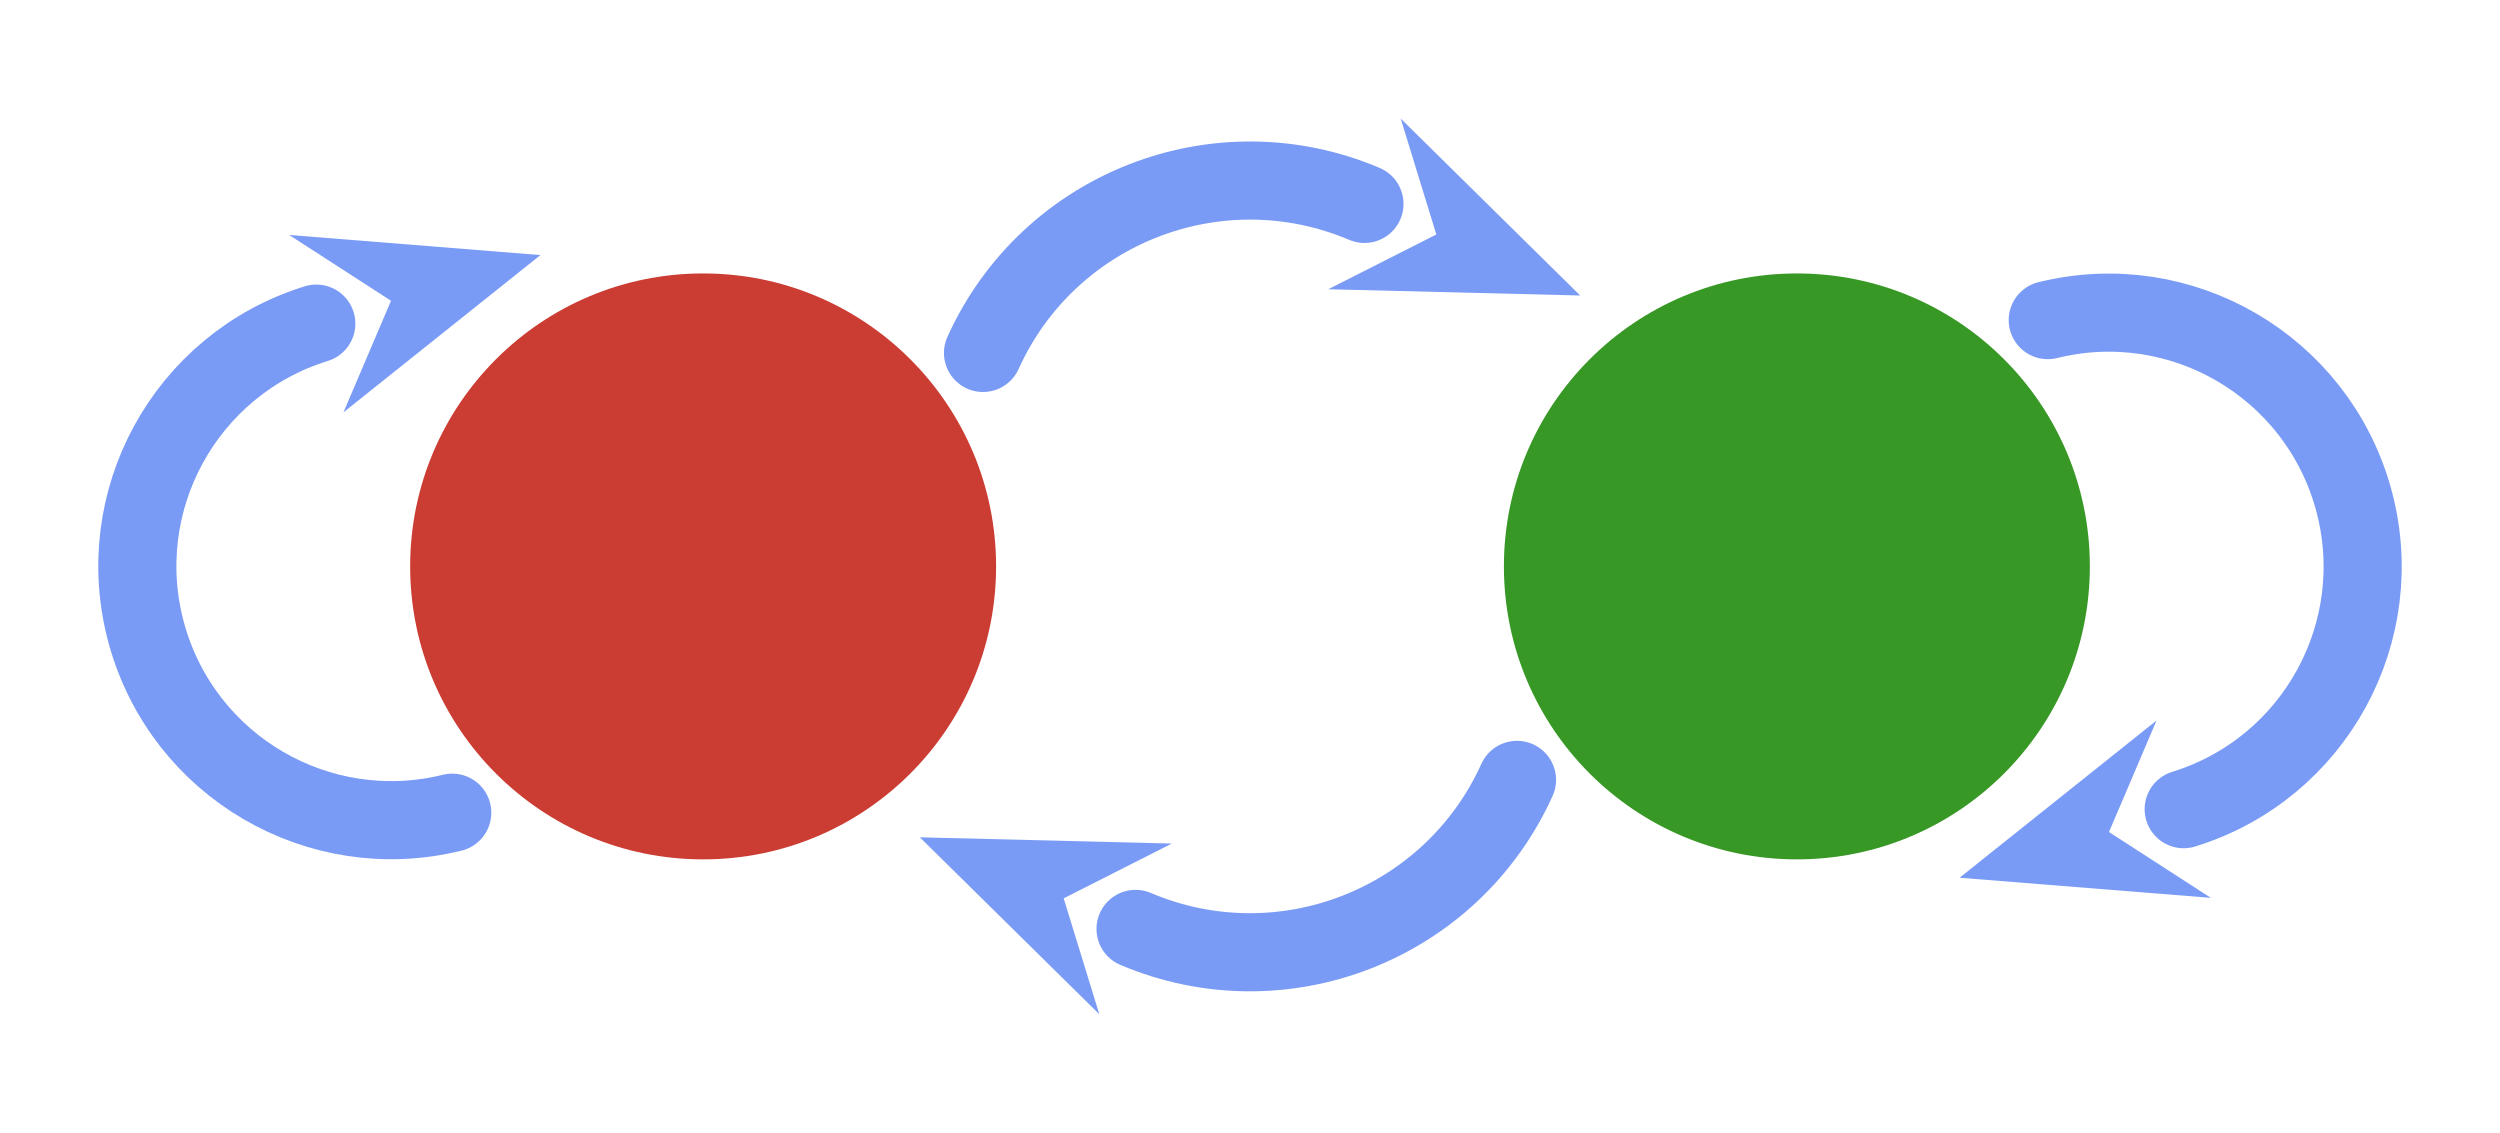
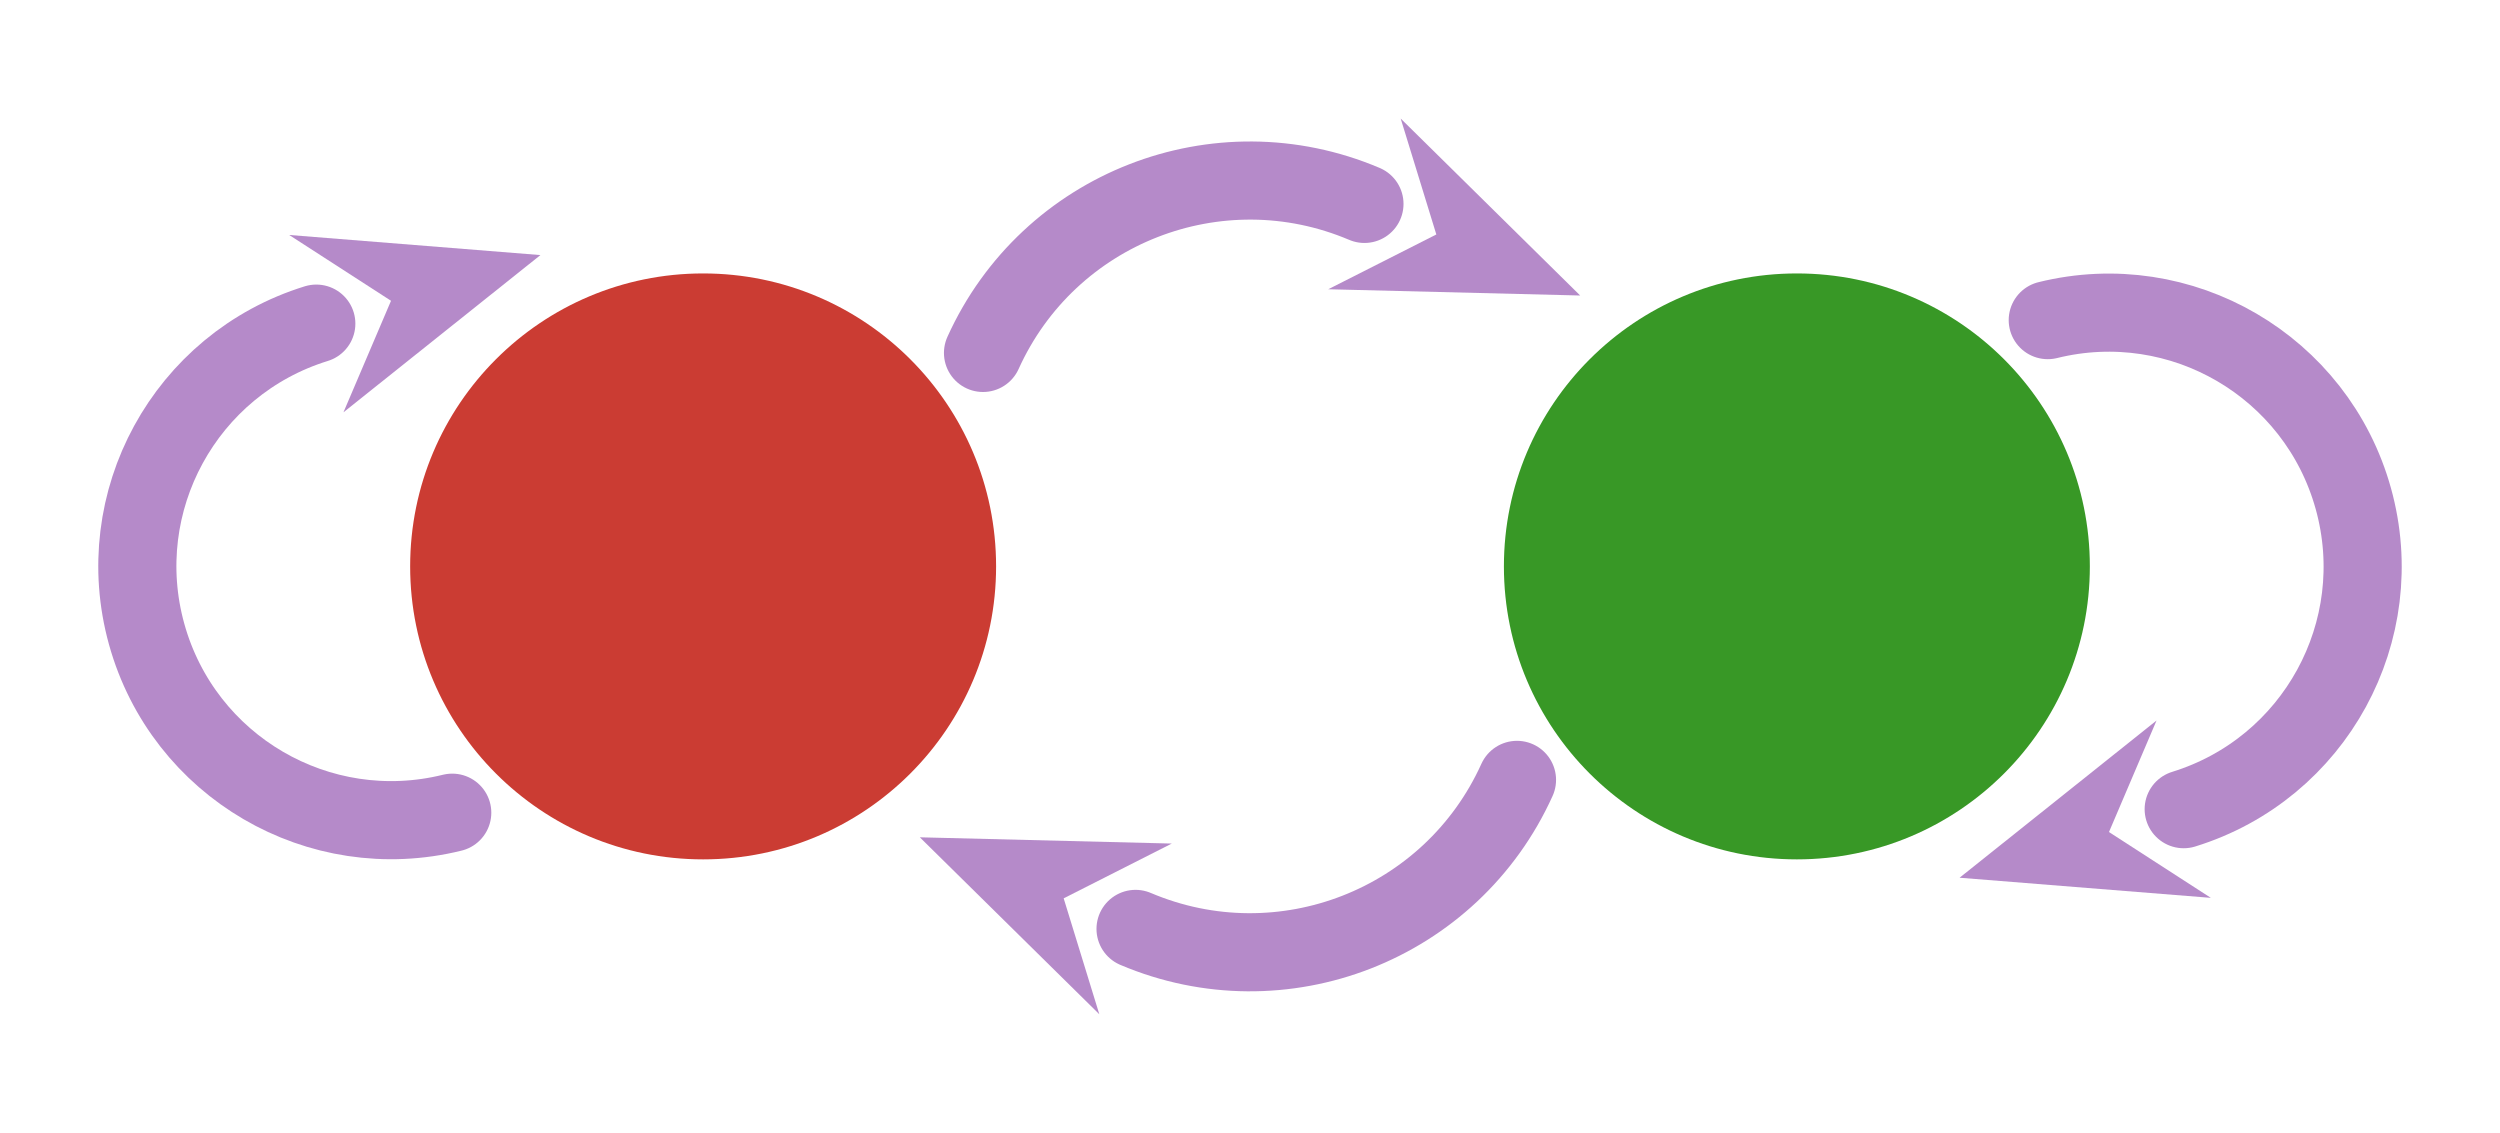
<svg xmlns="http://www.w3.org/2000/svg" viewBox="0 0 256 116" role="img" aria-label="PathCompleteCertificates.jl">
-   <g fill="none" stroke="#7A9BF5" stroke-width="8" stroke-linecap="round">
+   <g fill="none" stroke="#B58AC9" stroke-width="8" stroke-linecap="round">
    <path d="M100.66,36.14 A30,30 0 0 1 139.72,20.88" />
    <path d="M155.34,79.86 A30,30 0 0 1 116.28,95.12" />
    <path d="M46.31,83.22 A26,26 0 0 1 32.39,33.14" />
    <path d="M209.69,32.78 A26,26 0 0 1 223.61,82.86" />
  </g>
-   <g fill="#7A9BF5">
+   <g fill="#B58AC9">
    <path d="M161.81,30.26 136.01,29.62 147.08,24.01 143.43,12.14Z" />
    <path d="M94.19,85.74 119.99,86.38 108.92,91.99 112.57,103.86Z" />
    <path d="M55.34,26.12 35.17,42.22 40.04,30.80 29.61,24.06Z" />
    <path d="M200.66,89.88 220.83,73.78 215.96,85.20 226.39,91.94Z" />
  </g>
  <circle cx="72" cy="58" r="30" fill="#CB3C33" />
  <circle cx="184" cy="58" r="30" fill="#389826" />
</svg>
